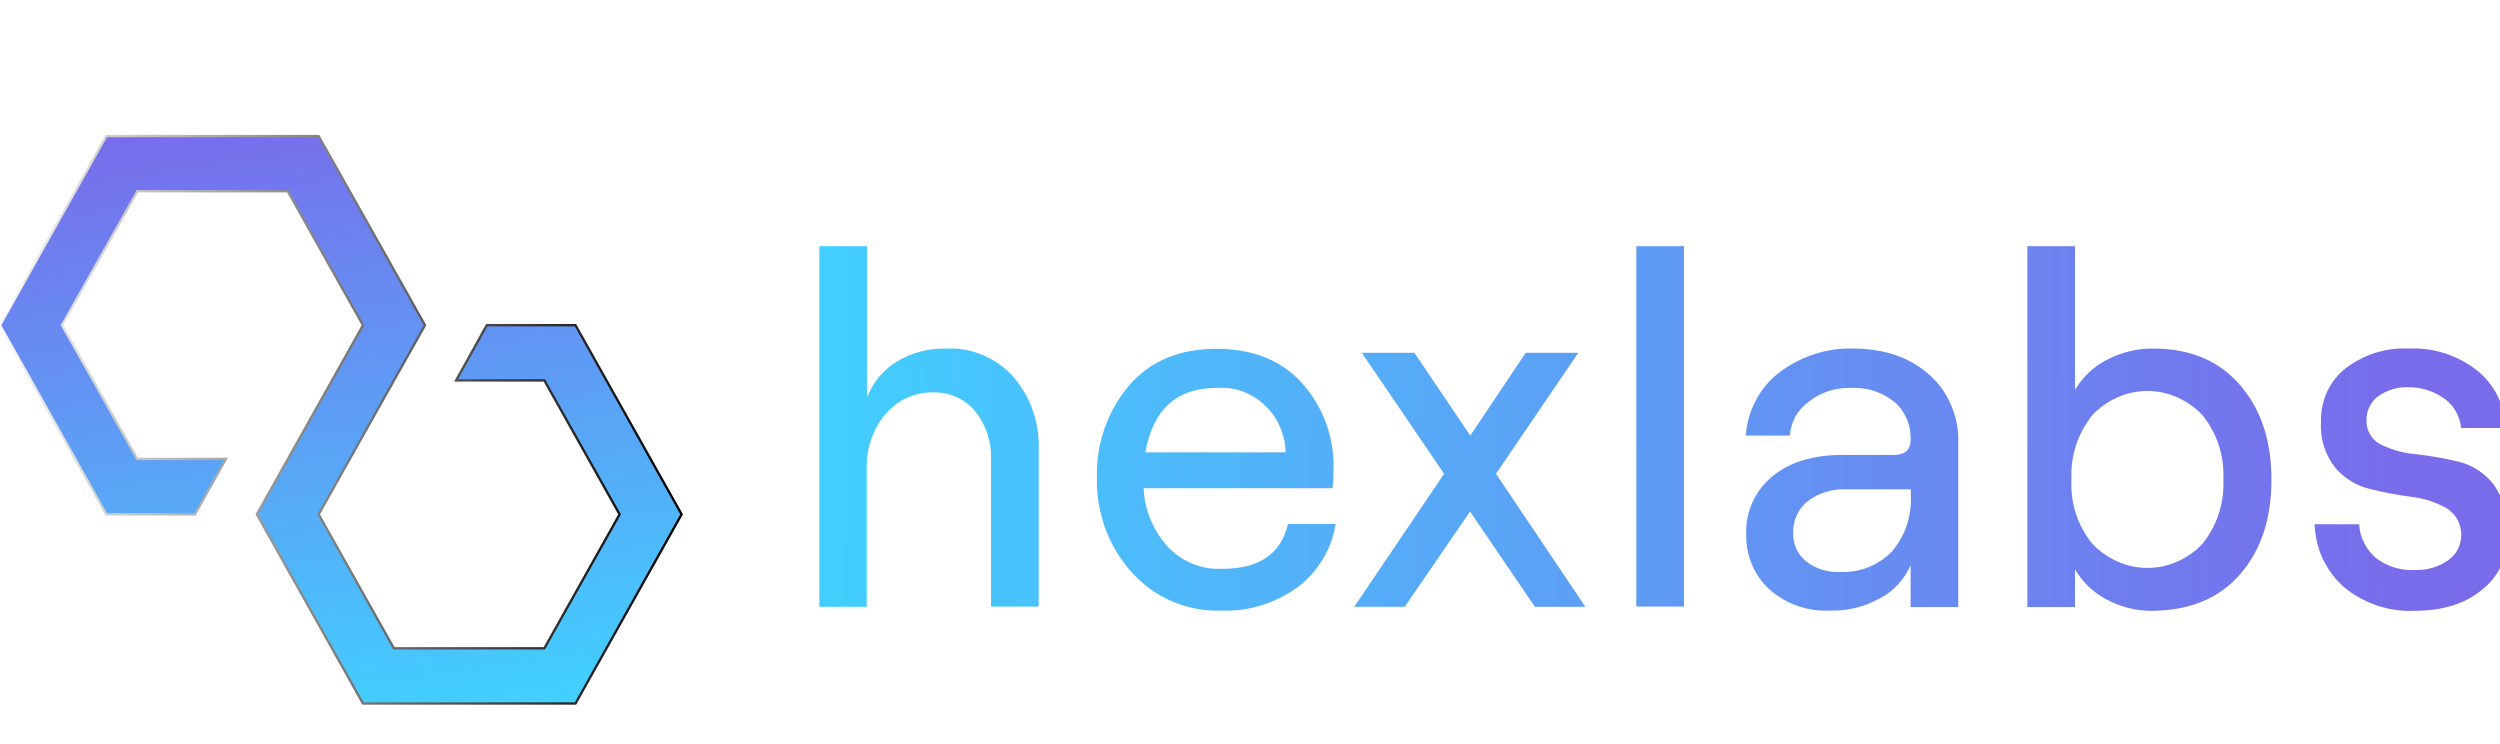
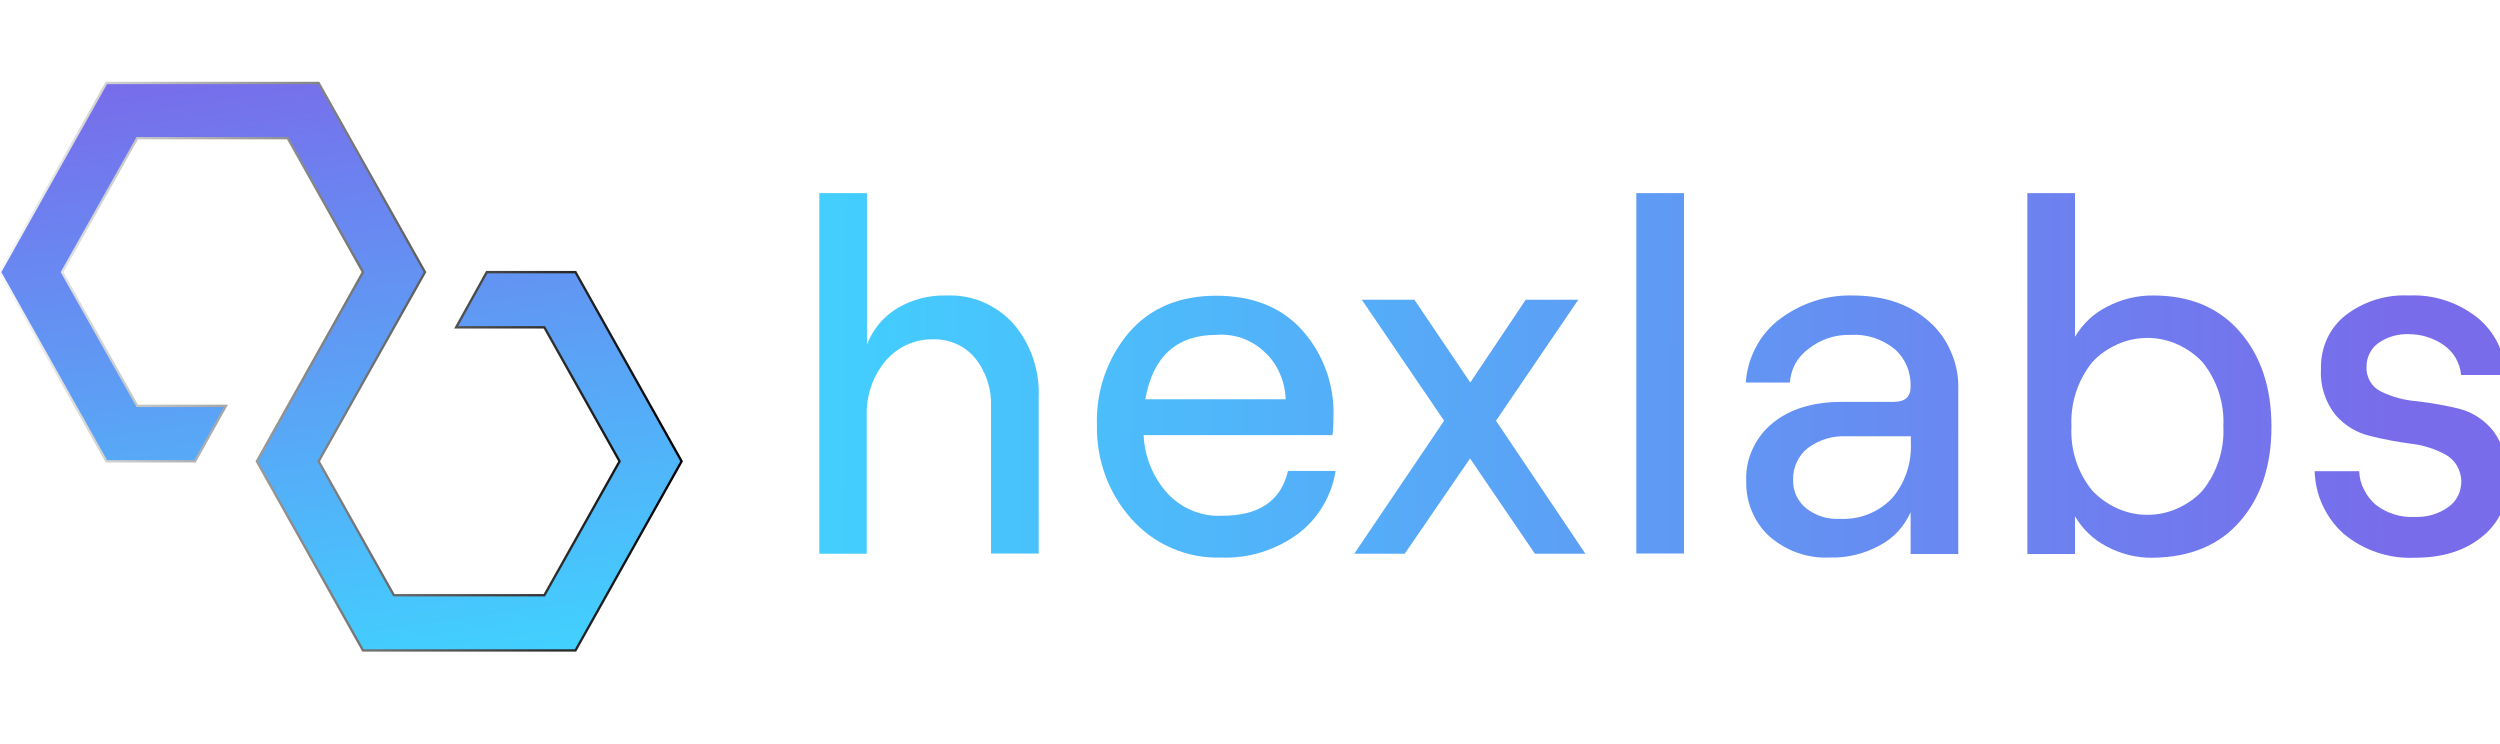
- <svg xmlns="http://www.w3.org/2000/svg" width="121" height="36" viewBox="0 0 1060 200" fill="none">
+ <svg xmlns="http://www.w3.org/2000/svg" width="121" height="36" viewBox="0 0 1060 245" fill="none">
  <style type="text/css">
	.st0{fill:url(#SVGID_1_);}
	.st1{fill:url(#SVGID_00000127040019475490866920000002996543717542751127_);}
	.st2{fill:url(#SVGID_00000069377597992922714880000012960093560120746399_);}
	.st3{fill:url(#SVGID_00000153677090244238064160000004798668189716555435_);}
	.st4{fill:url(#SVGID_00000165954827423073813690000017766740679366604964_);}
	.st5{fill:url(#SVGID_00000151505562190806093310000017204025151646472370_);}
	.st6{fill:url(#SVGID_00000068678334778564302680000015718786412548588424_);}

		.st7{fill:url(#SVGID_00000013156177848999897200000008256374266174256290_);stroke:url(#SVGID_00000010993256724661963300000011250128808851881913_);stroke-miterlimit:10;}
</style>
  <g>
    <linearGradient id="SVGID_1_" gradientUnits="userSpaceOnUse" x1="334.421" y1="122.983" x2="1014.242" y2="127.771">
      <stop offset="6.528178e-04" style="stop-color:#41D1FF" />
      <stop offset="1" style="stop-color:#786CEB" />
    </linearGradient>
    <path class="st0" d="M347.4,199.6V46.7h20.2v64.1c2.6-6.5,7.1-11.9,13-15.4c6.3-3.7,13.5-5.5,20.7-5.3c5.3-0.2,10.6,0.7,15.5,2.8   c4.9,2.1,9.3,5.2,12.9,9.2c7.4,8.6,11.2,19.8,10.7,31.2v66.2h-20.2v-62.2c0.3-7.5-2.1-14.9-6.8-20.7c-2.2-2.6-4.9-4.7-8-6   c-3.1-1.4-6.4-2-9.8-1.9c-3.8-0.1-7.6,0.7-11.1,2.3c-3.5,1.6-6.6,4-9.1,6.9c-5.4,6.5-8.2,14.8-7.9,23.4v58.3H347.4z" />
    <linearGradient id="SVGID_00000151504692496592073010000017324484620909198209_" gradientUnits="userSpaceOnUse" x1="334.27" y1="144.429" x2="1014.091" y2="149.217">
      <stop offset="6.528178e-04" style="stop-color:#41D1FF" />
      <stop offset="1" style="stop-color:#786CEB" />
    </linearGradient>
    <path style="fill:url(#SVGID_00000151504692496592073010000017324484620909198209_);" d="M546.1,164.5h20.2   c-1.7,10.7-7.5,20.3-16,26.7c-9.5,6.9-20.9,10.5-32.5,10c-7.1,0.3-14.2-1.1-20.8-3.9c-6.6-2.8-12.5-7.1-17.3-12.5   c-9.7-10.8-14.9-25.1-14.6-39.7c-0.5-14.4,4.4-28.4,13.5-39.2c9-10.5,21.5-15.7,37.1-15.7c15.5,0,27.7,4.9,36.5,14.7   c8.8,9.9,13.6,22.9,13.2,36.3c0,2.7-0.1,5.4-0.4,8.1h-80.1c0.4,9.2,4,18,10.2,24.8c2.9,3.1,6.5,5.6,10.4,7.2   c3.9,1.6,8.1,2.4,12.3,2.2C533.7,183.6,543.1,177.3,546.1,164.5z M515.8,106.8c-16.9,0-26.9,9.1-30.2,27.3h59.5   c-0.1-3.8-0.9-7.5-2.5-11c-1.5-3.5-3.7-6.6-6.5-9.1c-2.7-2.6-5.9-4.5-9.4-5.8C523.2,107,519.5,106.5,515.8,106.8L515.8,106.8z" />
    <linearGradient id="SVGID_00000027571123064643524960000008422950210548913853_" gradientUnits="userSpaceOnUse" x1="334.275" y1="143.668" x2="1014.096" y2="148.455">
      <stop offset="6.528178e-04" style="stop-color:#41D1FF" />
      <stop offset="1" style="stop-color:#786CEB" />
    </linearGradient>
    <path style="fill:url(#SVGID_00000027571123064643524960000008422950210548913853_);" d="M672.2,199.6h-21.4l-27.5-40.4l-27.7,40.4   h-21.4l38.1-56.4l-34.9-51.3h22.3l23.7,35.1l23.5-35.1h22.3l-34.9,51.3L672.2,199.6z" />
    <linearGradient id="SVGID_00000029739647337850227300000014082521257134570133_" gradientUnits="userSpaceOnUse" x1="334.438" y1="120.544" x2="1014.259" y2="125.332">
      <stop offset="6.528178e-04" style="stop-color:#41D1FF" />
      <stop offset="1" style="stop-color:#786CEB" />
    </linearGradient>
    <path style="fill:url(#SVGID_00000029739647337850227300000014082521257134570133_);" d="M693.8,199.6V46.7H714v152.8H693.8z" />
    <linearGradient id="SVGID_00000057829532344951065650000002586648430948550813_" gradientUnits="userSpaceOnUse" x1="334.283" y1="142.588" x2="1014.104" y2="147.375">
      <stop offset="6.528178e-04" style="stop-color:#41D1FF" />
      <stop offset="1" style="stop-color:#786CEB" />
    </linearGradient>
    <path style="fill:url(#SVGID_00000057829532344951065650000002586648430948550813_);" d="M785.4,90.1c13.5,0,24.3,3.7,32.5,11   c4.1,3.6,7.3,8,9.4,13.1c2.2,5,3.2,10.5,3,16v69.5h-20.2V182c-2.7,6-7.2,11-13,14c-6.5,3.6-13.7,5.4-21.1,5.2   c-9.4,0.5-18.6-2.7-25.8-9c-3.2-2.9-5.7-6.5-7.4-10.6c-1.7-4-2.5-8.4-2.4-12.8c-0.2-4.7,0.7-9.3,2.7-13.6c1.9-4.2,4.8-8,8.4-10.9   c7.3-6.1,17.3-9.1,29.7-9.1h21.8c4.7,0,7.1-2.1,7.1-6.4c0.1-3-0.4-6-1.6-8.8c-1.2-2.8-2.9-5.2-5.2-7.2c-5.3-4.3-11.9-6.4-18.6-6   c-6.5-0.2-12.9,1.9-18,6c-2.2,1.6-4.1,3.8-5.5,6.2c-1.3,2.5-2.1,5.2-2.3,8h-18.7c0.4-5.2,1.8-10.2,4.2-14.8   c2.4-4.6,5.7-8.6,9.7-11.7C763.1,93.6,774.1,89.8,785.4,90.1z M780,184.8c4.1,0.2,8.2-0.4,12-1.9c3.8-1.5,7.3-3.8,10.2-6.8   c5.6-6.5,8.4-15,8-23.7v-2.6H783c-5.9-0.3-11.7,1.4-16.5,5c-2,1.6-3.6,3.6-4.7,6c-1.1,2.4-1.6,4.9-1.5,7.6   c-0.1,2.3,0.4,4.6,1.4,6.7c1,2.1,2.4,3.9,4.2,5.3C769.9,183.5,774.9,185.1,780,184.8L780,184.8z" />
    <linearGradient id="SVGID_00000088822200730328504370000010836205015478904459_" gradientUnits="userSpaceOnUse" x1="334.441" y1="120.045" x2="1014.263" y2="124.832">
      <stop offset="6.528178e-04" style="stop-color:#41D1FF" />
      <stop offset="1" style="stop-color:#786CEB" />
    </linearGradient>
    <path style="fill:url(#SVGID_00000088822200730328504370000010836205015478904459_);" d="M912.7,201.3c-6.8,0.1-13.5-1.6-19.5-4.8   c-5.6-2.9-10.2-7.3-13.4-12.8v16h-20.2v-153h20.2v60.9c3.3-5.5,7.9-9.9,13.5-12.7c6.1-3.2,12.9-4.9,19.7-4.8   c15.7,0,27.9,5.2,36.8,15.5c8.9,10.3,13.3,23.7,13.3,40.1c0,16.5-4.4,29.9-13.3,40.1C941,196,928.6,201.1,912.7,201.3z    M887.1,172.8c3,3.2,6.7,5.8,10.7,7.6c4,1.8,8.3,2.7,12.7,2.7c4.4,0,8.7-0.9,12.7-2.7c4-1.8,7.7-4.3,10.7-7.6   c6.1-7.6,9.3-17.3,8.8-27.2c0.5-9.9-2.7-19.6-8.8-27.2c-3-3.2-6.7-5.8-10.7-7.6c-4-1.8-8.3-2.7-12.7-2.7c-4.4,0-8.7,0.9-12.7,2.7   c-4,1.8-7.7,4.3-10.7,7.6c-6.1,7.6-9.3,17.3-8.8,27.2C877.8,155.6,880.9,165.2,887.1,172.8L887.1,172.8z" />
    <linearGradient id="SVGID_00000061452855837309904420000009164192688042008465_" gradientUnits="userSpaceOnUse" x1="334.295" y1="140.864" x2="1014.116" y2="145.652">
      <stop offset="6.528178e-04" style="stop-color:#41D1FF" />
      <stop offset="1" style="stop-color:#786CEB" />
    </linearGradient>
    <path style="fill:url(#SVGID_00000061452855837309904420000009164192688042008465_);" d="M1023.8,201.3c-10.8,0.5-21.5-3.1-29.9-10   c-3.8-3.3-6.8-7.4-9-12c-2.2-4.6-3.3-9.6-3.5-14.7h18.9c0.1,2.8,0.8,5.5,2.1,7.9c1.2,2.5,2.9,4.6,5,6.4c4.7,3.6,10.5,5.4,16.4,5.1   c5.1,0.2,10.1-1.2,14.3-4.2c1.7-1.2,3.2-2.9,4.1-4.8c1-1.9,1.4-4.1,1.4-6.3c-0.1-2.2-0.7-4.3-1.7-6.2c-1.1-1.9-2.6-3.4-4.4-4.6   c-4.6-2.6-9.6-4.3-14.9-4.9c-5.8-0.8-11.7-1.8-17.5-3.3c-5.8-1.3-11-4.5-14.9-9c-4.4-5.6-6.6-12.6-6.1-19.8   c-0.1-4.3,0.8-8.6,2.6-12.5c1.8-3.9,4.5-7.3,7.8-9.9c7.7-5.9,17.2-8.9,26.9-8.4c10.4-0.5,20.6,2.8,28.9,9.3   c3.6,2.9,6.6,6.6,8.7,10.8c2.1,4.2,3.2,8.9,3.4,13.6h-18.9c-0.2-2.6-1.1-5.1-2.4-7.4c-1.3-2.2-3.2-4.1-5.3-5.5   c-4.3-2.9-9.3-4.4-14.4-4.4c-4.6-0.2-9.2,1.1-13,3.8c-1.6,1.1-2.8,2.6-3.7,4.4c-0.9,1.7-1.3,3.7-1.3,5.6c-0.1,2.2,0.4,4.3,1.5,6.2   c1.1,1.9,2.7,3.4,4.6,4.3c4.7,2.3,9.8,3.7,15,4.1c5.9,0.7,11.9,1.7,17.7,3.1c5.9,1.4,11.2,4.8,15,9.6c4.4,6.1,6.6,13.6,6.1,21.2   c0.1,4.5-0.8,8.9-2.6,13c-1.9,4.1-4.6,7.6-8.1,10.4C1045.3,198.3,1035.7,201.3,1023.8,201.3z" />
  </g>
  <linearGradient id="SVGID_00000127733908622993048340000003734236711768868540_" gradientUnits="userSpaceOnUse" x1="163.176" y1="251.936" x2="125.846" y2="-11.45">
    <stop offset="6.528178e-04" style="stop-color:#41D1FF" />
    <stop offset="1" style="stop-color:#786CEB" />
  </linearGradient>
  <linearGradient id="SVGID_00000172435645629114968290000004578935574997702278_" gradientUnits="userSpaceOnUse" x1="-0.574" y1="120.241" x2="289.594" y2="120.241">
    <stop offset="0" style="stop-color:#FFFFFF" />
    <stop offset="0" style="stop-color:#F8F8F8" />
    <stop offset="0.997" style="stop-color:#000000" />
  </linearGradient>
  <path style="fill:url(#SVGID_00000127733908622993048340000003734236711768868540_);stroke:url(#SVGID_00000172435645629114968290000004578935574997702278_);stroke-miterlimit:10;" d="  M95.8,136.9H58.2L26.3,80.2l31.9-56.8H122l31.9,56.8l-45,80.2l45,80.2H244l45-80.2l-45-80.2h-37.6l-13,23.4h37.4l31.9,56.8  l-31.9,56.8H167l-31.9-56.8l45.1-80.2L135.1,0H45.1L0,80.2l45.1,80.2h37.6L95.8,136.9z" />
</svg>
